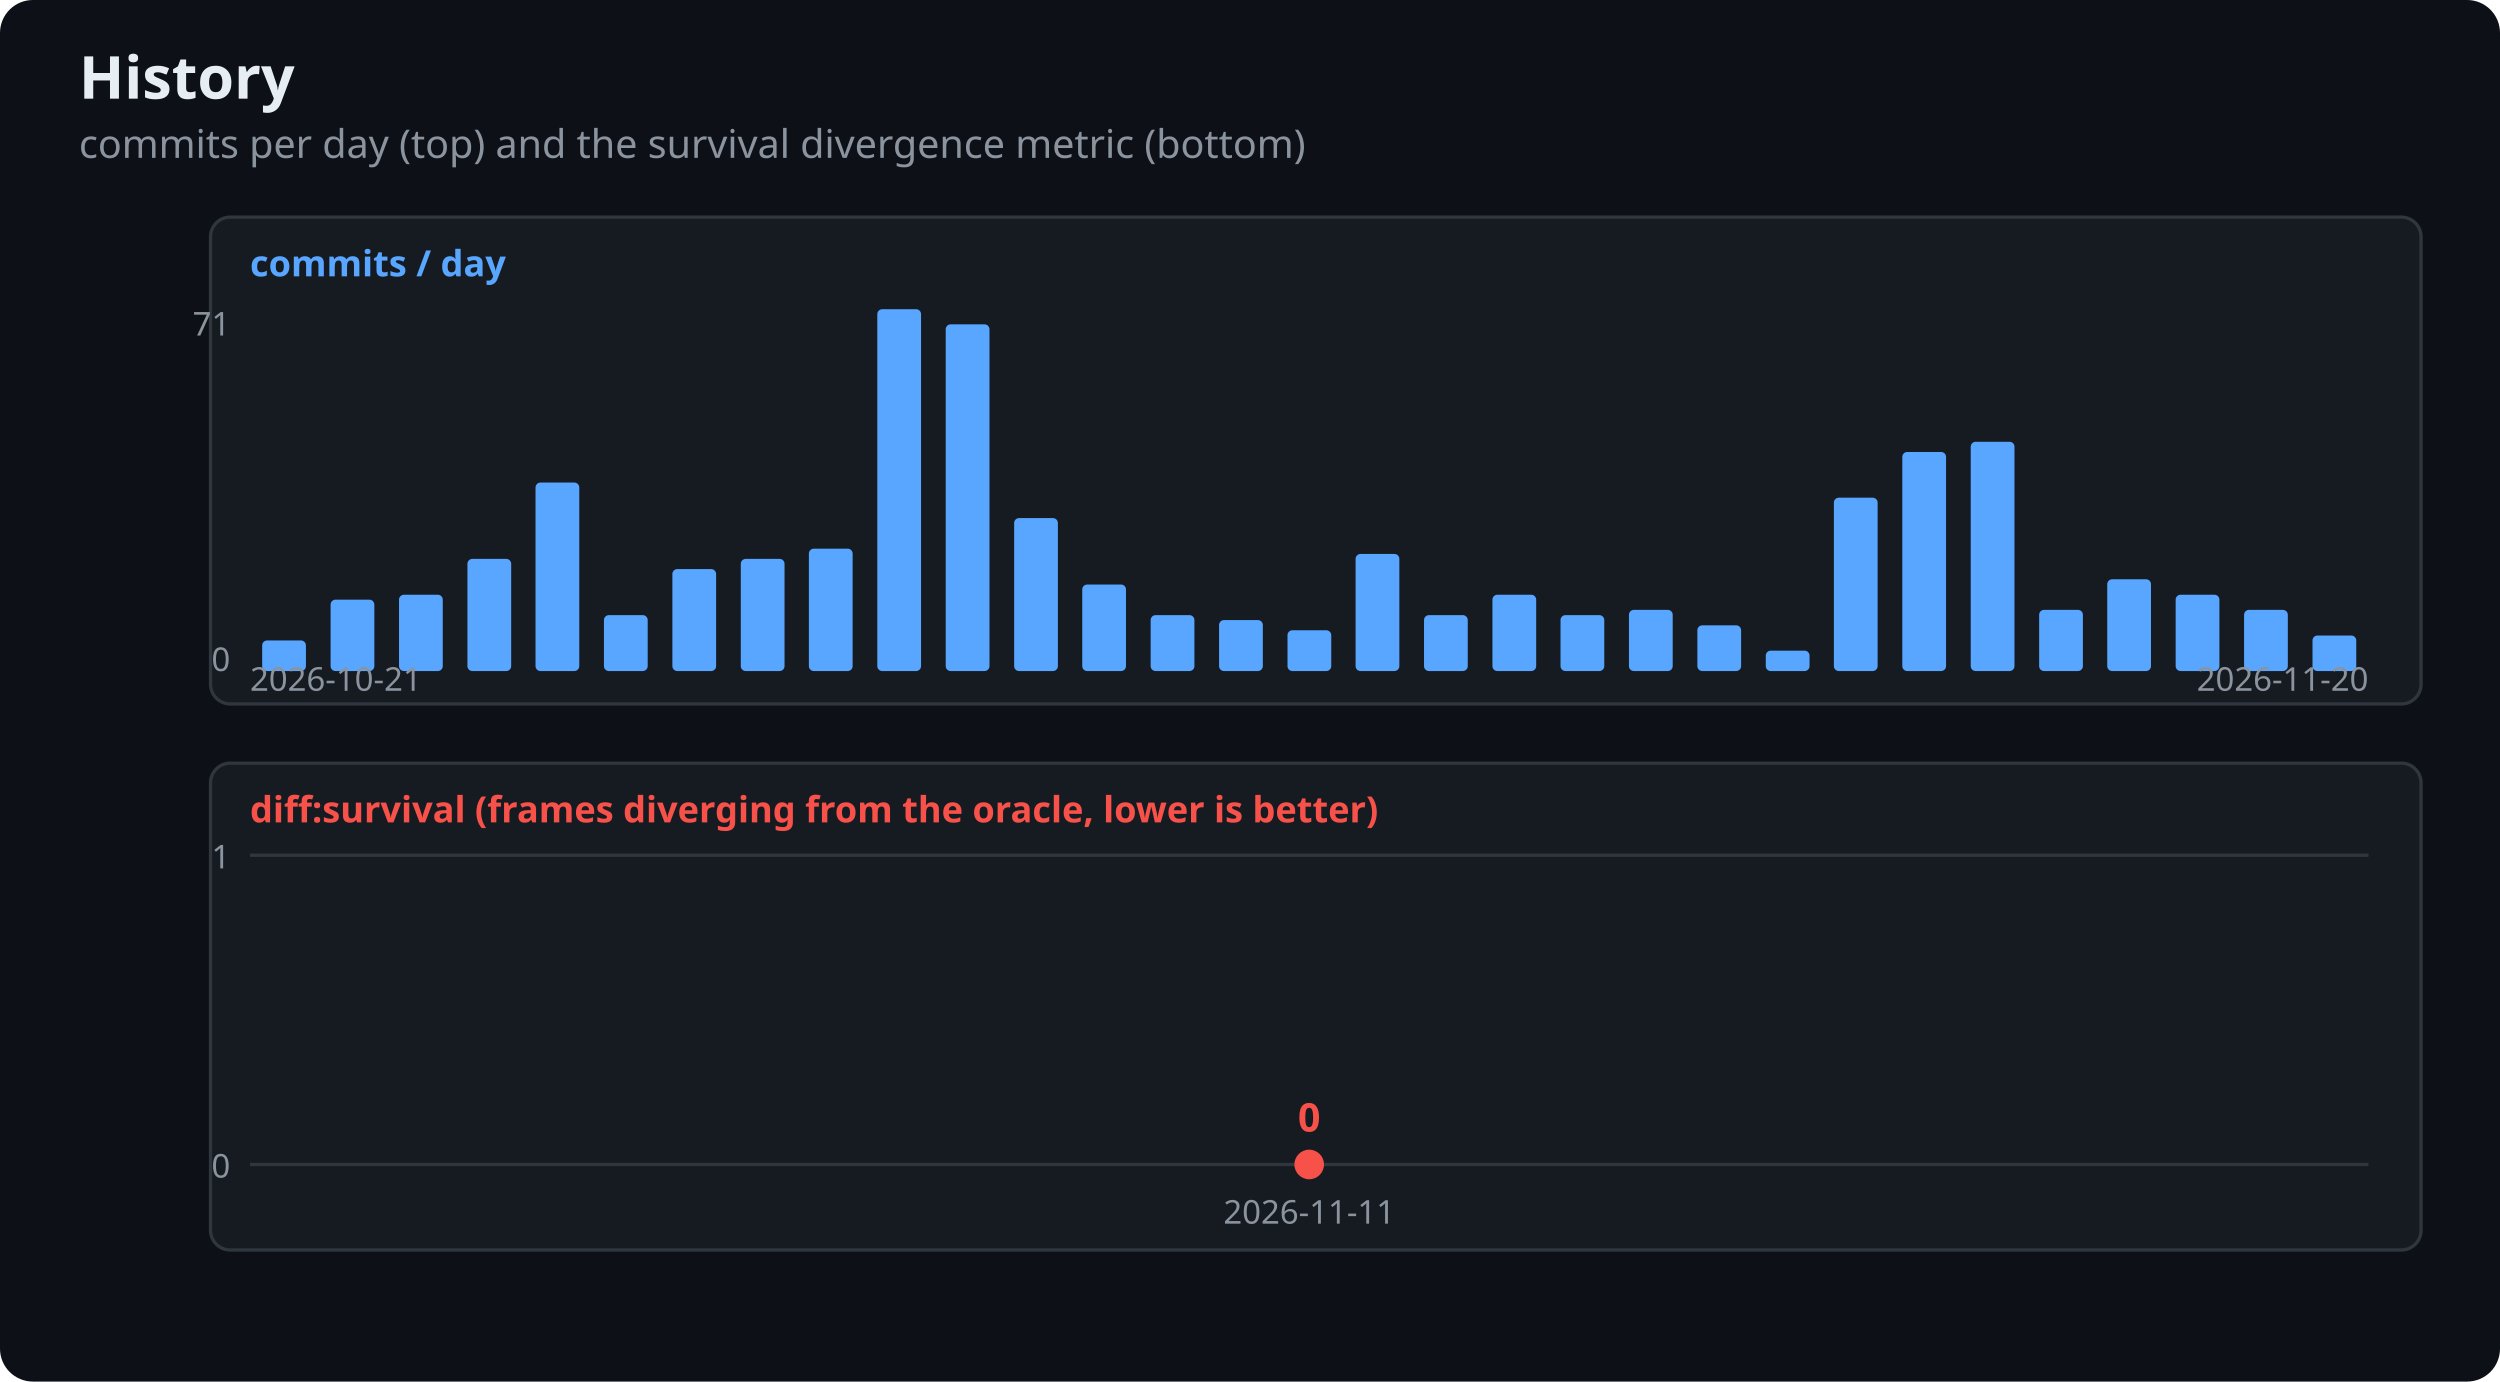
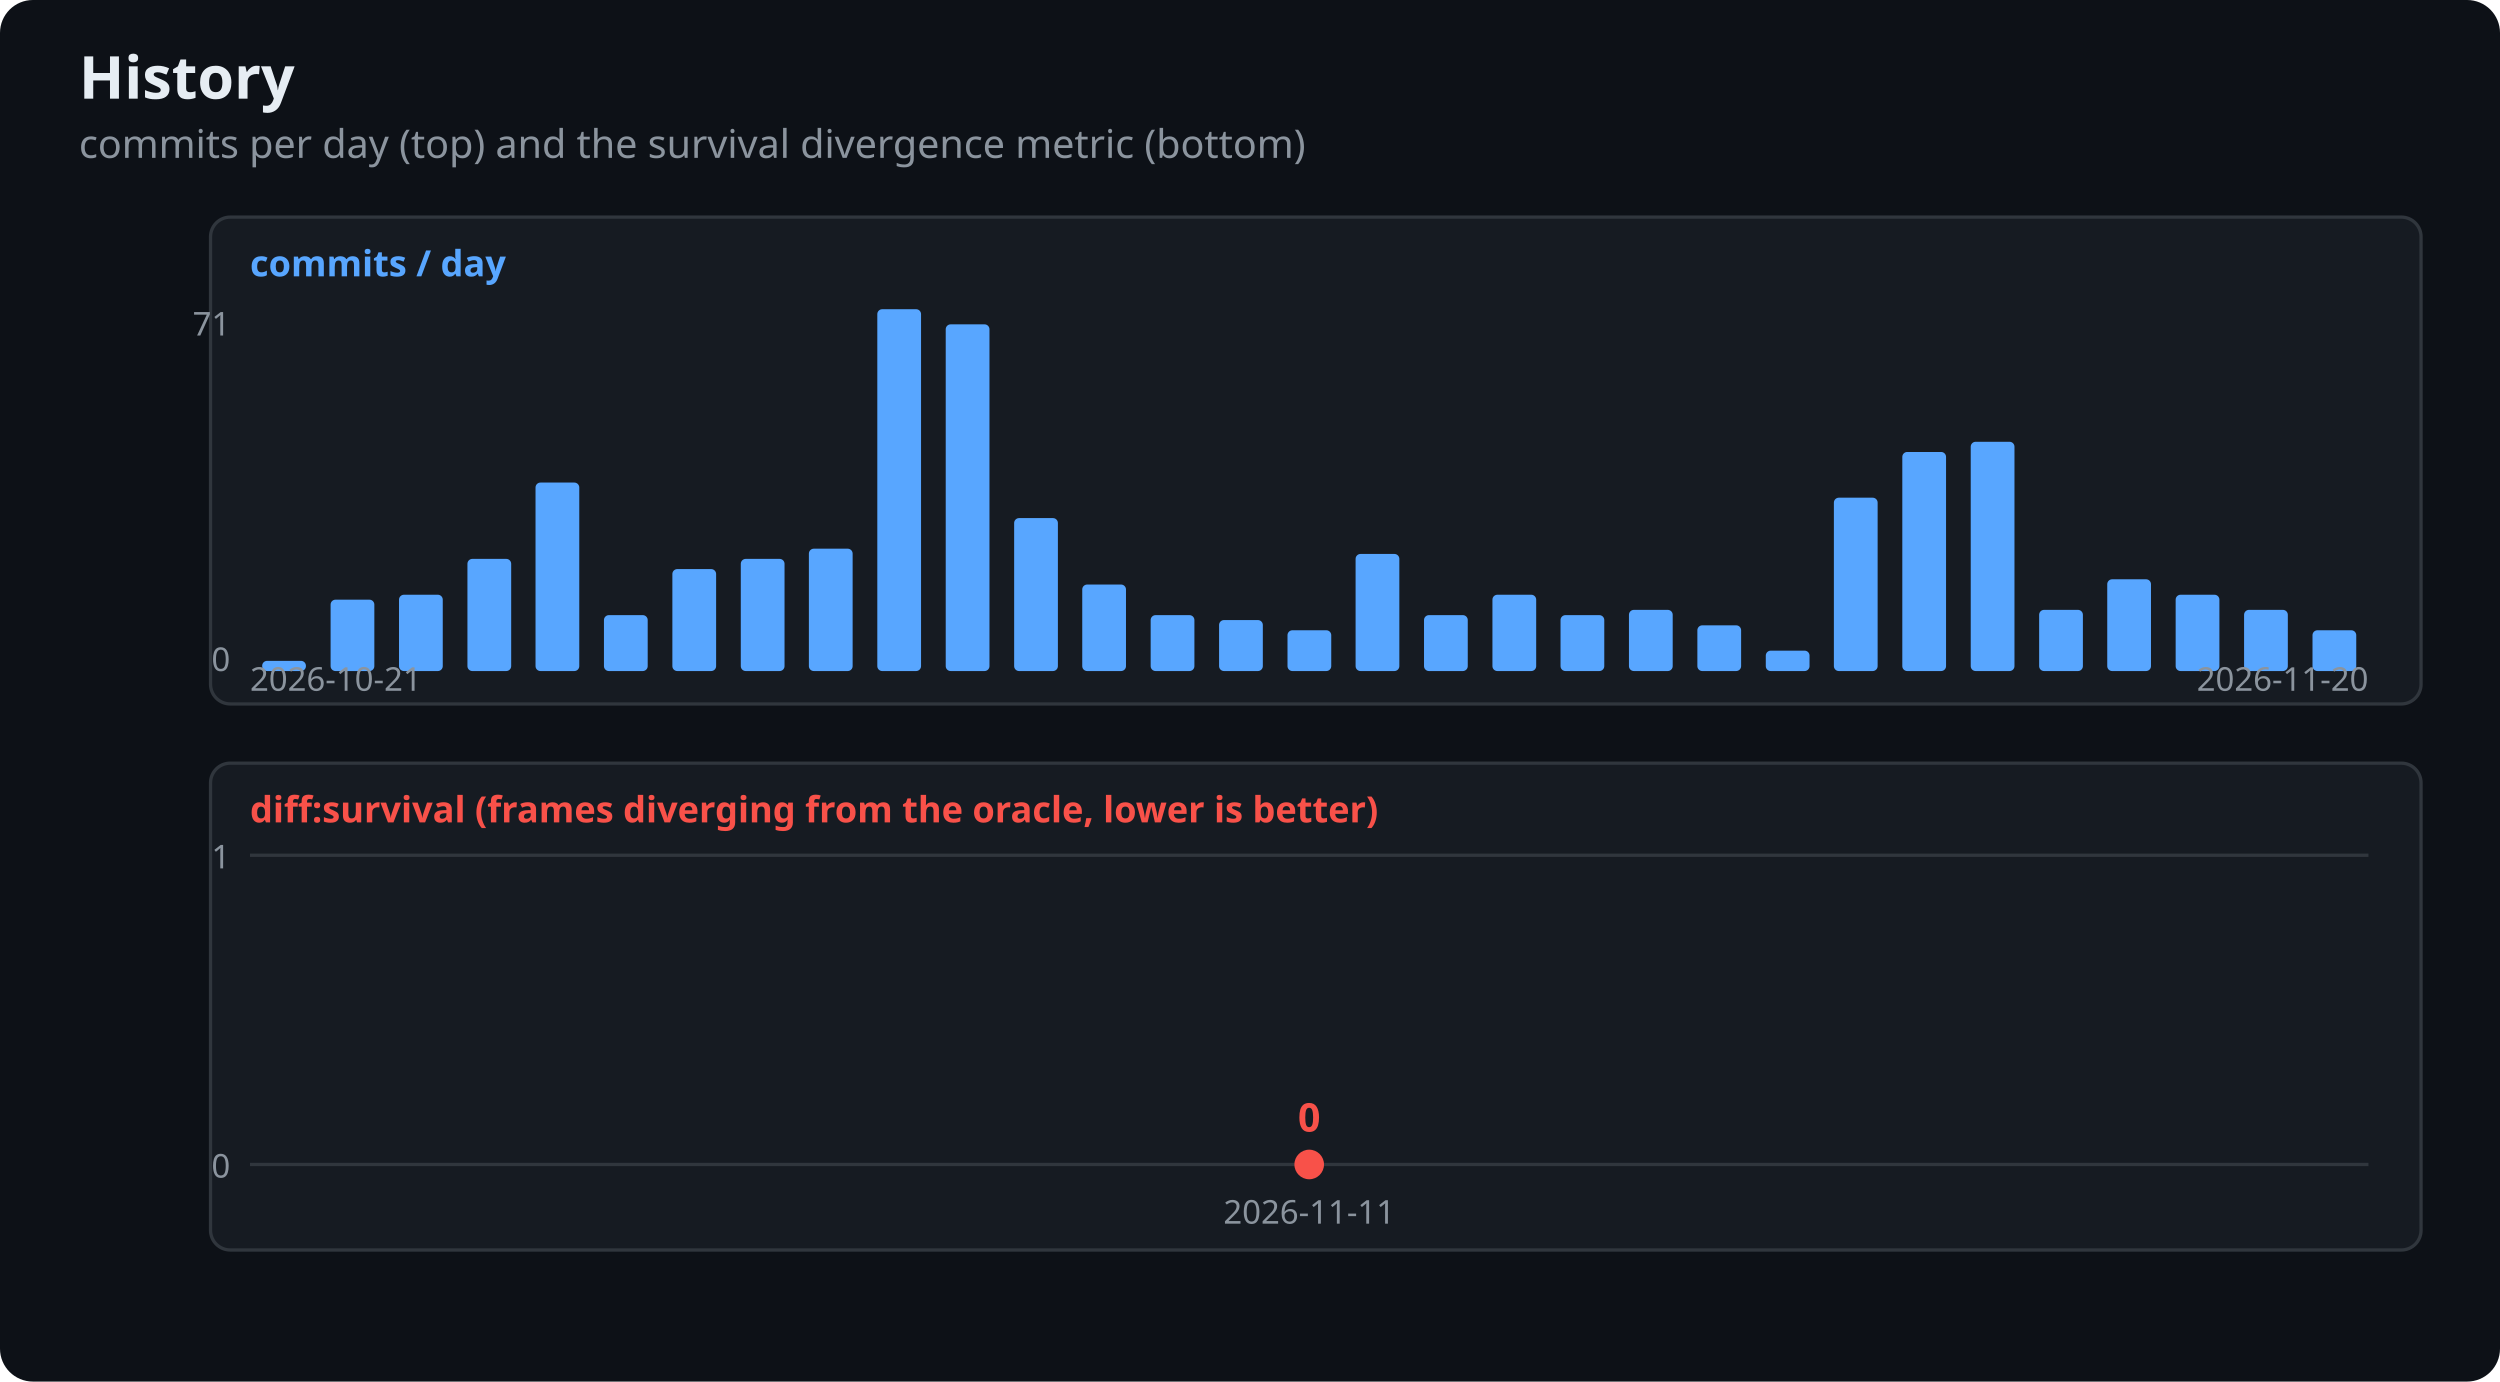
<svg xmlns="http://www.w3.org/2000/svg" width="760" height="420" viewBox="0 0 760 420" font-family="Segoe UI,Ubuntu,sans-serif">
  <rect width="760" height="420" rx="10" fill="#0d1117" />
  <text x="24" y="30" fill="#e6edf3" font-size="18" font-weight="600">History</text>
  <text x="24" y="48" fill="#8b949e" font-size="12">commits per day (top) and the survival divergence metric (bottom)</text>
  <rect x="64" y="66" width="672" height="148" fill="#161b22" stroke="#30363d" rx="6" />
  <text x="76" y="84" fill="#58a6ff" font-size="11" font-weight="600">commits / day</text>
-   <rect x="79.7" y="194.7" width="13.3" height="9.3" fill="#58a6ff" rx="1.5" />
+   <rect x="79.7" y="200.9" width="13.3" height="3.1" fill="#58a6ff" rx="1.5" />
  <rect x="100.5" y="182.3" width="13.3" height="21.7" fill="#58a6ff" rx="1.5" />
  <rect x="121.3" y="180.8" width="13.3" height="23.2" fill="#58a6ff" rx="1.5" />
  <rect x="142.1" y="169.9" width="13.3" height="34.1" fill="#58a6ff" rx="1.5" />
  <rect x="162.8" y="146.7" width="13.3" height="57.3" fill="#58a6ff" rx="1.5" />
  <rect x="183.6" y="187.0" width="13.3" height="17.0" fill="#58a6ff" rx="1.5" />
  <rect x="204.4" y="173.0" width="13.3" height="31.0" fill="#58a6ff" rx="1.5" />
  <rect x="225.2" y="169.9" width="13.3" height="34.1" fill="#58a6ff" rx="1.5" />
  <rect x="245.9" y="166.8" width="13.3" height="37.2" fill="#58a6ff" rx="1.5" />
  <rect x="266.7" y="94.0" width="13.3" height="110.0" fill="#58a6ff" rx="1.5" />
  <rect x="287.5" y="98.6" width="13.3" height="105.4" fill="#58a6ff" rx="1.5" />
  <rect x="308.3" y="157.5" width="13.3" height="46.5" fill="#58a6ff" rx="1.5" />
  <rect x="329.0" y="177.7" width="13.3" height="26.3" fill="#58a6ff" rx="1.5" />
  <rect x="349.8" y="187.0" width="13.3" height="17.0" fill="#58a6ff" rx="1.5" />
  <rect x="370.6" y="188.5" width="13.3" height="15.5" fill="#58a6ff" rx="1.5" />
  <rect x="391.4" y="191.6" width="13.3" height="12.4" fill="#58a6ff" rx="1.5" />
  <rect x="412.1" y="168.4" width="13.3" height="35.6" fill="#58a6ff" rx="1.5" />
  <rect x="432.9" y="187.0" width="13.3" height="17.0" fill="#58a6ff" rx="1.5" />
  <rect x="453.7" y="180.8" width="13.3" height="23.2" fill="#58a6ff" rx="1.5" />
  <rect x="474.4" y="187.0" width="13.3" height="17.0" fill="#58a6ff" rx="1.5" />
  <rect x="495.2" y="185.4" width="13.3" height="18.6" fill="#58a6ff" rx="1.5" />
  <rect x="516.0" y="190.1" width="13.3" height="13.9" fill="#58a6ff" rx="1.5" />
  <rect x="536.8" y="197.8" width="13.3" height="6.2" fill="#58a6ff" rx="1.5" />
  <rect x="557.5" y="151.3" width="13.3" height="52.7" fill="#58a6ff" rx="1.5" />
  <rect x="578.3" y="137.4" width="13.3" height="66.6" fill="#58a6ff" rx="1.5" />
  <rect x="599.1" y="134.3" width="13.3" height="69.7" fill="#58a6ff" rx="1.5" />
  <rect x="619.9" y="185.4" width="13.3" height="18.6" fill="#58a6ff" rx="1.5" />
  <rect x="640.6" y="176.1" width="13.3" height="27.9" fill="#58a6ff" rx="1.5" />
  <rect x="661.4" y="180.8" width="13.3" height="23.2" fill="#58a6ff" rx="1.5" />
  <rect x="682.2" y="185.4" width="13.3" height="18.6" fill="#58a6ff" rx="1.5" />
-   <rect x="703.0" y="193.2" width="13.3" height="10.8" fill="#58a6ff" rx="1.5" />
+   <rect x="703.0" y="191.6" width="13.3" height="12.4" fill="#58a6ff" rx="1.5" />
  <text x="70" y="102" fill="#8b949e" font-size="10" text-anchor="end">71</text>
  <text x="70" y="204" fill="#8b949e" font-size="10" text-anchor="end">0</text>
  <text x="76" y="210" fill="#8b949e" font-size="10">2026-10-21</text>
  <text x="720" y="210" fill="#8b949e" font-size="10" text-anchor="end">2026-11-20</text>
  <rect x="64" y="232" width="672" height="148" fill="#161b22" stroke="#30363d" rx="6" />
  <text x="76" y="250" fill="#f85149" font-size="11" font-weight="600">diff:survival (frames diverging from the oracle, lower is better)</text>
  <line x1="76" y1="354.0" x2="720" y2="354.0" stroke="#30363d" stroke-width="1" />
  <text x="70" y="358.0" fill="#8b949e" font-size="10" text-anchor="end">0</text>
  <line x1="76" y1="260.0" x2="720" y2="260.0" stroke="#30363d" stroke-width="1" />
  <text x="70" y="264.0" fill="#8b949e" font-size="10" text-anchor="end">1</text>
  <circle cx="398.0" cy="354.0" r="4.5" fill="#f85149" />
  <text x="398.0" y="344.0" fill="#f85149" font-size="12" font-weight="600" text-anchor="middle">0</text>
  <text x="398.0" y="372" fill="#8b949e" font-size="10" text-anchor="middle">2026-11-11</text>
</svg>
